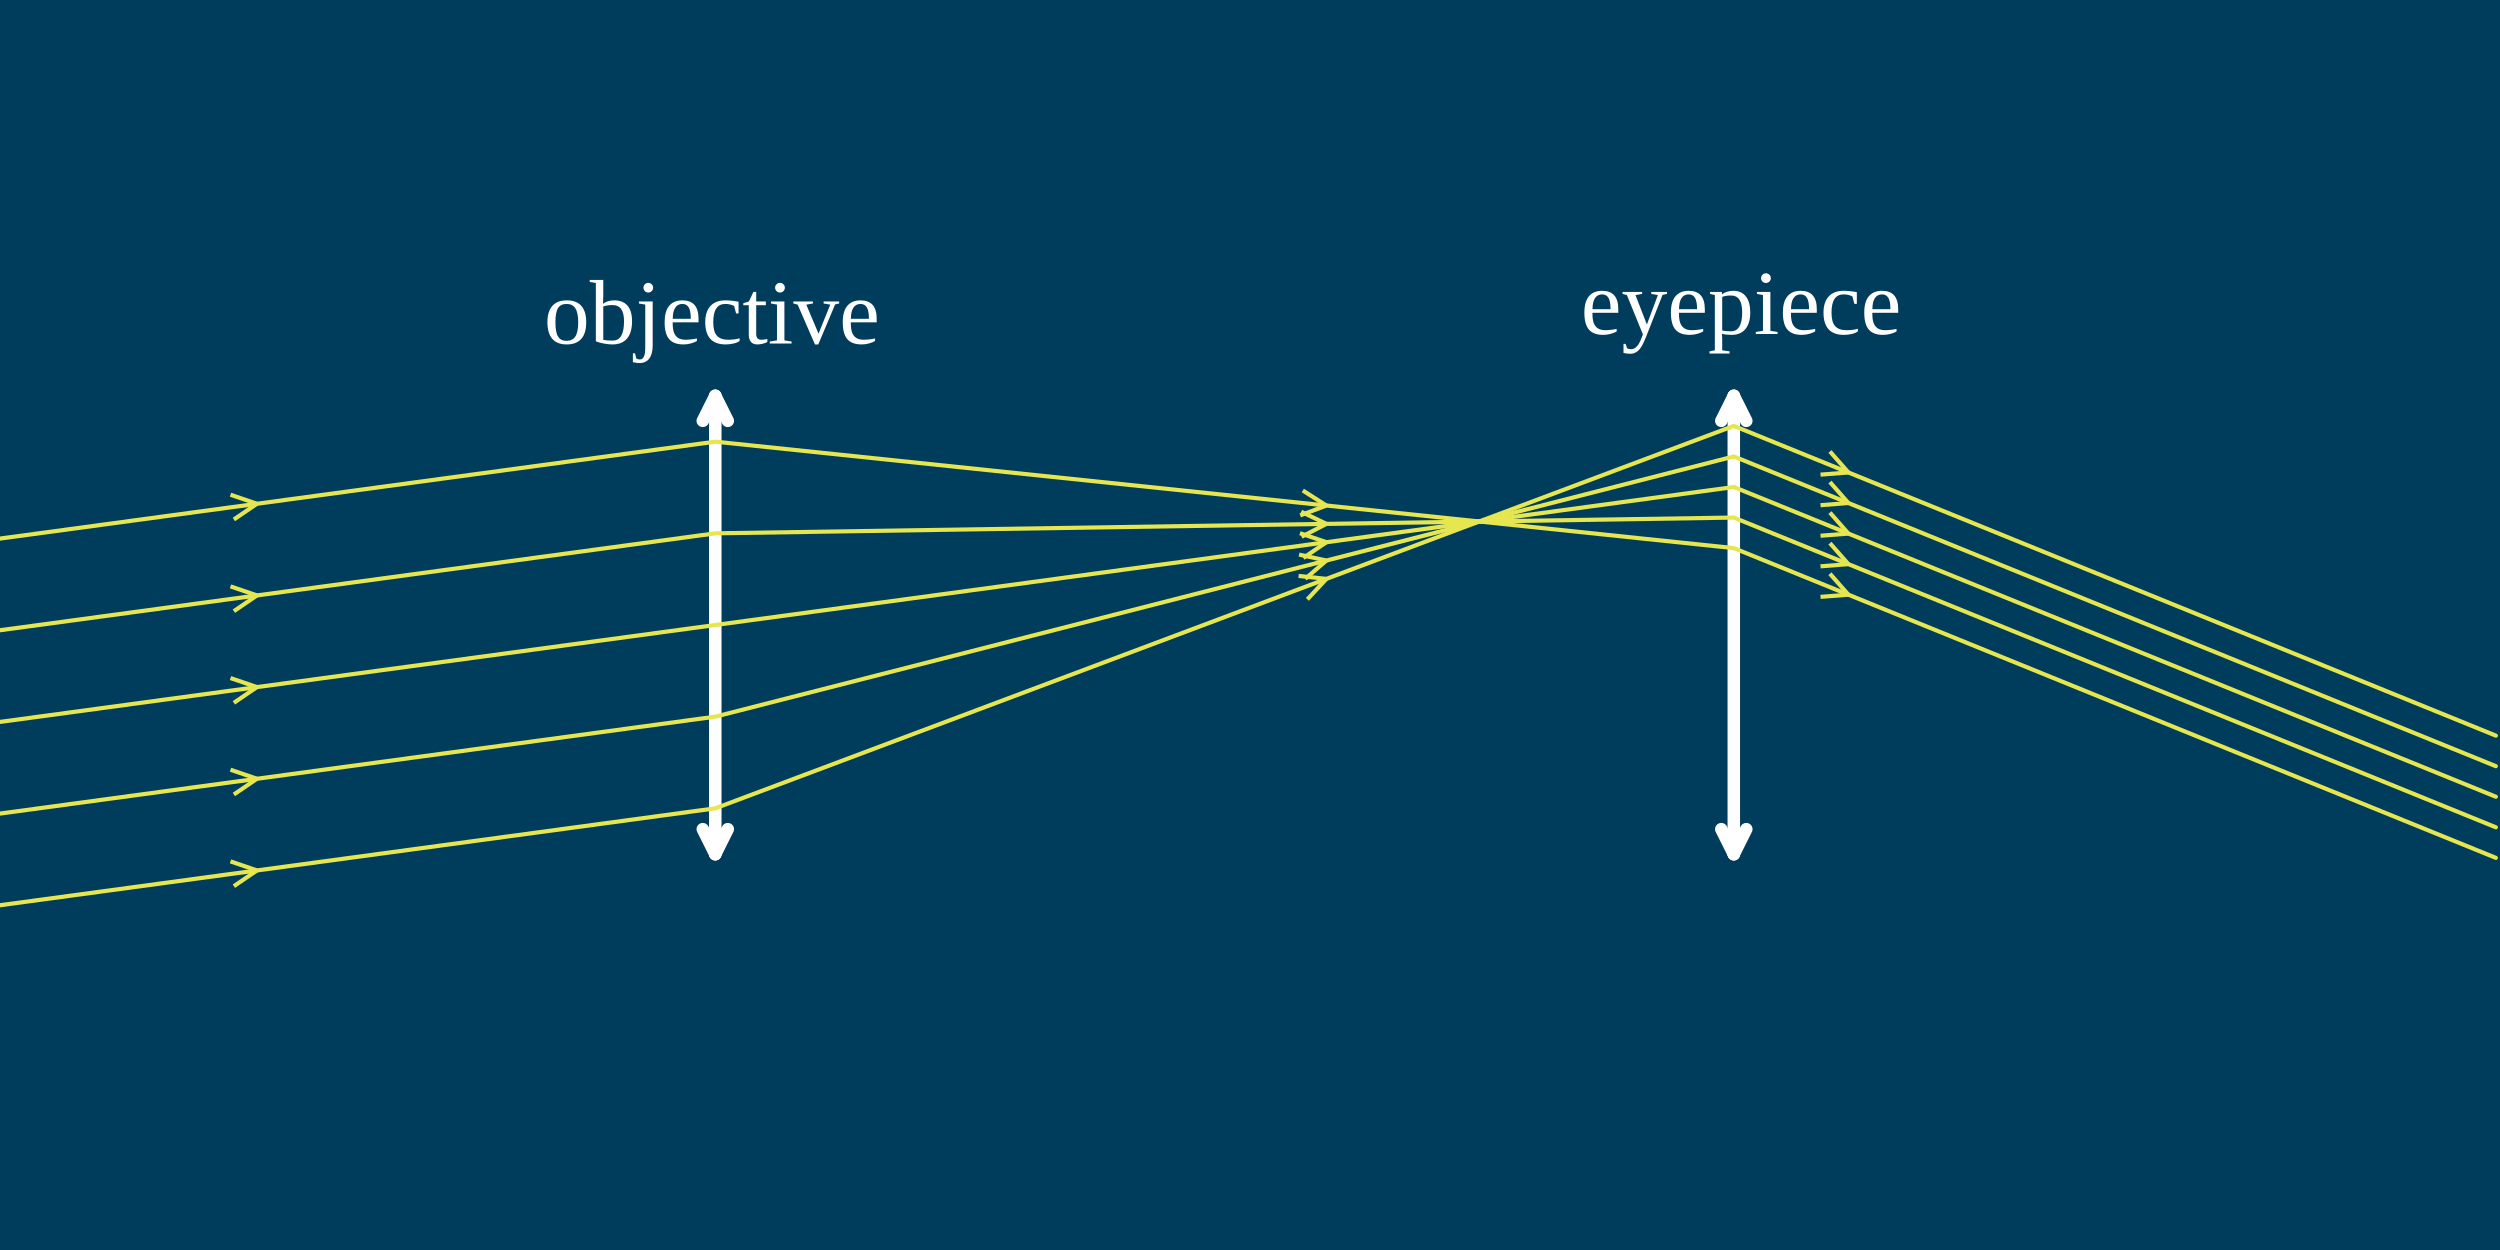
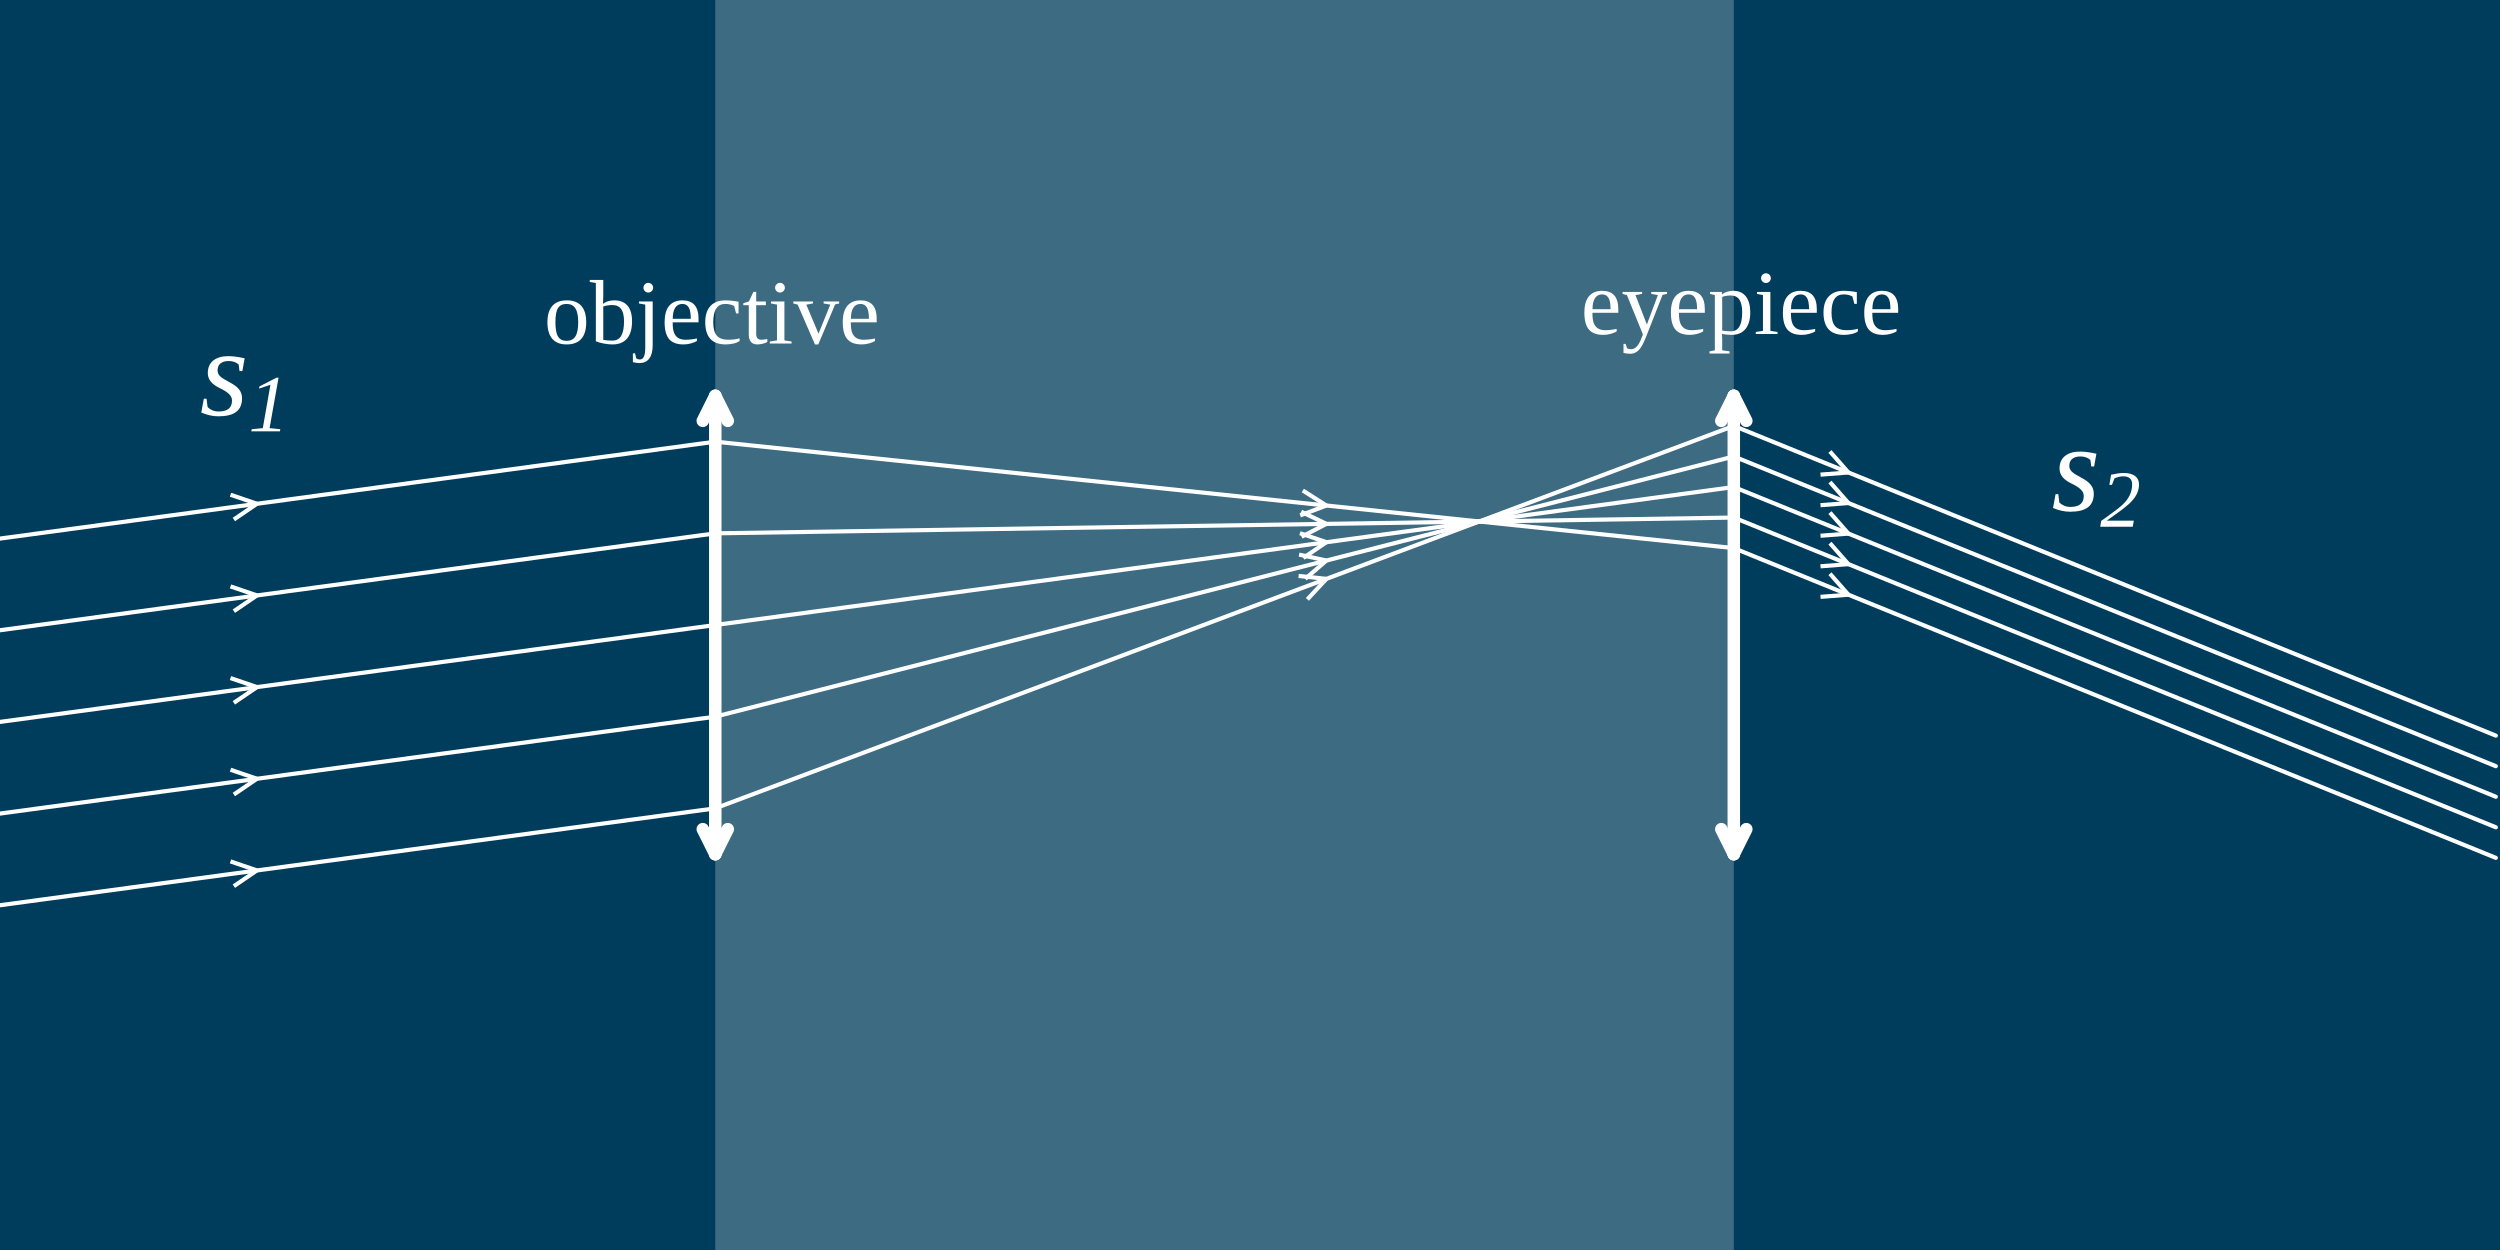
<svg xmlns="http://www.w3.org/2000/svg" version="1.1" width="640" height="320" viewBox="0 0 600 300" id="svg2">
  <defs id="defs4" />
  <g id="g8">
    <rect style="fill:#003d5c;fill-opacity:1;stroke:none" id="rect10" height="300" width="600" y="0" x="0" />
  </g>
  <g id="g14" transform="matrix(1,0,0,-1,300,150)">
    <path d="M -128.333,55 V -55" stroke-miterlimit="10" id="path16" style="fill:none;stroke:#ffffff;stroke-width:3;stroke-linecap:round;stroke-miterlimit:10;stroke-dasharray:none;stroke-opacity:1;paint-order:fill stroke markers" />
    <path d="m -131.333,49 3,6" stroke-miterlimit="10" id="path18" style="fill:none;stroke:#ffffff;stroke-width:3;stroke-linecap:round;stroke-miterlimit:10;stroke-dasharray:none;stroke-opacity:1;paint-order:fill stroke markers" />
    <path d="m -128.333,55 3,-6" stroke-miterlimit="10" id="path20" style="fill:none;stroke:#ffffff;stroke-width:3;stroke-linecap:round;stroke-miterlimit:10;stroke-dasharray:none;stroke-opacity:1;paint-order:fill stroke markers" />
    <path d="m -125.333,-49 -3,-6" stroke-miterlimit="10" id="path22" style="fill:none;stroke:#ffffff;stroke-width:3;stroke-linecap:round;stroke-miterlimit:10;stroke-dasharray:none;stroke-opacity:1;paint-order:fill stroke markers" />
    <path d="m -128.333,-55 -3,6" stroke-miterlimit="10" id="path24" style="fill:none;stroke:#ffffff;stroke-width:3;stroke-linecap:round;stroke-miterlimit:10;stroke-dasharray:none;stroke-opacity:1;paint-order:fill stroke markers" />
  </g>
  <g id="g26" transform="matrix(1,0,0,-1,300,150)">
    <path d="M 116.111,55 V -55" stroke-miterlimit="10" id="path28" style="fill:none;stroke:#ffffff;stroke-width:3;stroke-linecap:round;stroke-miterlimit:10;stroke-dasharray:none;stroke-opacity:1;paint-order:fill stroke markers" />
    <path d="m 113.111,49 3,6" stroke-miterlimit="10" id="path30" style="fill:none;stroke:#ffffff;stroke-width:3;stroke-linecap:round;stroke-miterlimit:10;stroke-dasharray:none;stroke-opacity:1;paint-order:fill stroke markers" />
    <path d="m 116.111,55 3,-6" stroke-miterlimit="10" id="path32" style="fill:none;stroke:#ffffff;stroke-width:3;stroke-linecap:round;stroke-miterlimit:10;stroke-dasharray:none;stroke-opacity:1;paint-order:fill stroke markers" />
    <path d="m 119.111,-49 -3,-6" stroke-miterlimit="10" id="path34" style="fill:none;stroke:#ffffff;stroke-width:3;stroke-linecap:round;stroke-miterlimit:10;stroke-dasharray:none;stroke-opacity:1;paint-order:fill stroke markers" />
    <path d="m 116.111,-55 -3,6" stroke-miterlimit="10" id="path36" style="fill:none;stroke:#ffffff;stroke-width:3;stroke-linecap:round;stroke-miterlimit:10;stroke-dasharray:none;stroke-opacity:1;paint-order:fill stroke markers" />
  </g>
  <g id="g38" transform="matrix(1,0,0,-1,300,150)" />
-   <g id="g120" transform="matrix(1,0,0,-1,300,150)">
-     <path d="M -1593.452,-154.5 -128.333,44 116.111,18.452 299,-55.884" stroke-miterlimit="10" id="path122" style="fill:none;stroke:#e6e650;stroke-linecap:round;stroke-miterlimit:10;stroke-dasharray:none;stroke-opacity:1;paint-order:fill stroke markers" />
-     <path d="m -244.682,31.264 6.348,-2.167" stroke-miterlimit="10" id="path124" style="fill:none;stroke:#e6e650;stroke-miterlimit:10;stroke-dasharray:none;stroke-opacity:1;paint-order:fill stroke markers" />
-     <path d="m -238.333,29.097 -5.543,-3.778" stroke-miterlimit="10" id="path126" style="fill:none;stroke:#e6e650;stroke-miterlimit:10;stroke-dasharray:none;stroke-opacity:1;paint-order:fill stroke markers" />
-     <path d="m 12.678,32.278 5.656,-3.607" stroke-miterlimit="10" id="path128" style="fill:none;stroke:#e6e650;stroke-miterlimit:10;stroke-dasharray:none;stroke-opacity:1;paint-order:fill stroke markers" />
-     <path d="M 18.333,28.671 12.054,26.311" stroke-miterlimit="10" id="path130" style="fill:none;stroke:#e6e650;stroke-miterlimit:10;stroke-dasharray:none;stroke-opacity:1;paint-order:fill stroke markers" />
-     <path d="m 139.182,12.313 4.429,-5.038" stroke-miterlimit="10" id="path132" style="fill:none;stroke:#e6e650;stroke-miterlimit:10;stroke-dasharray:none;stroke-opacity:1;paint-order:fill stroke markers" />
-     <path d="M 143.611,7.274 136.923,6.754" stroke-miterlimit="10" id="path134" style="fill:none;stroke:#e6e650;stroke-miterlimit:10;stroke-dasharray:none;stroke-opacity:1;paint-order:fill stroke markers" />
+   <g id="g120" transform="matrix(1,0,0,-1,300,150)" style="stroke:#ffffff;stroke-opacity:1">
+     <path d="M -1593.452,-154.5 -128.333,44 116.111,18.452 299,-55.884" stroke-miterlimit="10" id="path122" style="fill:none;stroke:#ffffff;stroke-linecap:round;stroke-miterlimit:10;stroke-dasharray:none;stroke-opacity:1;paint-order:fill stroke markers" />
+     <path d="m -244.682,31.264 6.348,-2.167" stroke-miterlimit="10" id="path124" style="fill:none;stroke:#ffffff;stroke-miterlimit:10;stroke-dasharray:none;stroke-opacity:1;paint-order:fill stroke markers" />
+     <path d="m -238.333,29.097 -5.543,-3.778" stroke-miterlimit="10" id="path126" style="fill:none;stroke:#ffffff;stroke-miterlimit:10;stroke-dasharray:none;stroke-opacity:1;paint-order:fill stroke markers" />
+     <path d="m 12.678,32.278 5.656,-3.607" stroke-miterlimit="10" id="path128" style="fill:none;stroke:#ffffff;stroke-miterlimit:10;stroke-dasharray:none;stroke-opacity:1;paint-order:fill stroke markers" />
+     <path d="M 18.333,28.671 12.054,26.311" stroke-miterlimit="10" id="path130" style="fill:none;stroke:#ffffff;stroke-miterlimit:10;stroke-dasharray:none;stroke-opacity:1;paint-order:fill stroke markers" />
+     <path d="m 139.182,12.313 4.429,-5.038" stroke-miterlimit="10" id="path132" style="fill:none;stroke:#ffffff;stroke-miterlimit:10;stroke-dasharray:none;stroke-opacity:1;paint-order:fill stroke markers" />
+     <path d="M 143.611,7.274 136.923,6.754" stroke-miterlimit="10" id="path134" style="fill:none;stroke:#ffffff;stroke-miterlimit:10;stroke-dasharray:none;stroke-opacity:1;paint-order:fill stroke markers" />
  </g>
-   <g id="g136" transform="matrix(1,0,0,-1,300,150)">
-     <path d="M -1431.071,-154.5 -128.333,22 116.111,25.785 299,-48.551" stroke-miterlimit="10" id="path138" style="fill:none;stroke:#e6e650;stroke-linecap:round;stroke-miterlimit:10;stroke-dasharray:none;stroke-opacity:1;paint-order:fill stroke markers" />
-     <path d="m -244.682,9.264 6.348,-2.167" stroke-miterlimit="10" id="path140" style="fill:none;stroke:#e6e650;stroke-miterlimit:10;stroke-dasharray:none;stroke-opacity:1;paint-order:fill stroke markers" />
-     <path d="M -238.333,7.097 -243.876,3.318" stroke-miterlimit="10" id="path142" style="fill:none;stroke:#e6e650;stroke-miterlimit:10;stroke-dasharray:none;stroke-opacity:1;paint-order:fill stroke markers" />
-     <path d="m 12.288,27.178 6.046,-2.907" stroke-miterlimit="10" id="path144" style="fill:none;stroke:#e6e650;stroke-miterlimit:10;stroke-dasharray:none;stroke-opacity:1;paint-order:fill stroke markers" />
-     <path d="M 18.333,24.271 12.38,21.178" stroke-miterlimit="10" id="path146" style="fill:none;stroke:#e6e650;stroke-miterlimit:10;stroke-dasharray:none;stroke-opacity:1;paint-order:fill stroke markers" />
-     <path d="m 139.182,19.646 4.429,-5.038" stroke-miterlimit="10" id="path148" style="fill:none;stroke:#e6e650;stroke-miterlimit:10;stroke-dasharray:none;stroke-opacity:1;paint-order:fill stroke markers" />
-     <path d="m 143.611,14.608 -6.688,-0.52" stroke-miterlimit="10" id="path150" style="fill:none;stroke:#e6e650;stroke-miterlimit:10;stroke-dasharray:none;stroke-opacity:1;paint-order:fill stroke markers" />
+   <g id="g136" transform="matrix(1,0,0,-1,300,150)" style="stroke:#ffffff;stroke-opacity:1">
+     <path d="M -1431.071,-154.5 -128.333,22 116.111,25.785 299,-48.551" stroke-miterlimit="10" id="path138" style="fill:none;stroke:#ffffff;stroke-linecap:round;stroke-miterlimit:10;stroke-dasharray:none;stroke-opacity:1;paint-order:fill stroke markers" />
+     <path d="m -244.682,9.264 6.348,-2.167" stroke-miterlimit="10" id="path140" style="fill:none;stroke:#ffffff;stroke-miterlimit:10;stroke-dasharray:none;stroke-opacity:1;paint-order:fill stroke markers" />
+     <path d="M -238.333,7.097 -243.876,3.318" stroke-miterlimit="10" id="path142" style="fill:none;stroke:#ffffff;stroke-miterlimit:10;stroke-dasharray:none;stroke-opacity:1;paint-order:fill stroke markers" />
+     <path d="m 12.288,27.178 6.046,-2.907" stroke-miterlimit="10" id="path144" style="fill:none;stroke:#ffffff;stroke-miterlimit:10;stroke-dasharray:none;stroke-opacity:1;paint-order:fill stroke markers" />
+     <path d="M 18.333,24.271 12.38,21.178" stroke-miterlimit="10" id="path146" style="fill:none;stroke:#ffffff;stroke-miterlimit:10;stroke-dasharray:none;stroke-opacity:1;paint-order:fill stroke markers" />
+     <path d="m 139.182,19.646 4.429,-5.038" stroke-miterlimit="10" id="path148" style="fill:none;stroke:#ffffff;stroke-miterlimit:10;stroke-dasharray:none;stroke-opacity:1;paint-order:fill stroke markers" />
+     <path d="m 143.611,14.608 -6.688,-0.52" stroke-miterlimit="10" id="path150" style="fill:none;stroke:#ffffff;stroke-miterlimit:10;stroke-dasharray:none;stroke-opacity:1;paint-order:fill stroke markers" />
  </g>
-   <g id="g152" transform="matrix(1,0,0,-1,300,150)">
-     <path d="M -1268.69,-154.5 -128.333,0 116.111,33.118 299,-41.217" stroke-miterlimit="10" id="path154" style="fill:none;stroke:#e6e650;stroke-linecap:round;stroke-miterlimit:10;stroke-dasharray:none;stroke-opacity:1;paint-order:fill stroke markers" />
-     <path d="m -244.682,-12.736 6.348,-2.167" stroke-miterlimit="10" id="path156" style="fill:none;stroke:#e6e650;stroke-miterlimit:10;stroke-dasharray:none;stroke-opacity:1;paint-order:fill stroke markers" />
-     <path d="m -238.333,-14.903 -5.543,-3.778" stroke-miterlimit="10" id="path158" style="fill:none;stroke:#e6e650;stroke-miterlimit:10;stroke-dasharray:none;stroke-opacity:1;paint-order:fill stroke markers" />
-     <path d="m 11.985,22.038 6.348,-2.167" stroke-miterlimit="10" id="path160" style="fill:none;stroke:#e6e650;stroke-miterlimit:10;stroke-dasharray:none;stroke-opacity:1;paint-order:fill stroke markers" />
-     <path d="M 18.333,19.871 12.79,16.093" stroke-miterlimit="10" id="path162" style="fill:none;stroke:#e6e650;stroke-miterlimit:10;stroke-dasharray:none;stroke-opacity:1;paint-order:fill stroke markers" />
-     <path d="m 139.182,26.979 4.429,-5.038" stroke-miterlimit="10" id="path164" style="fill:none;stroke:#e6e650;stroke-miterlimit:10;stroke-dasharray:none;stroke-opacity:1;paint-order:fill stroke markers" />
-     <path d="m 143.611,21.941 -6.688,-0.52" stroke-miterlimit="10" id="path166" style="fill:none;stroke:#e6e650;stroke-miterlimit:10;stroke-dasharray:none;stroke-opacity:1;paint-order:fill stroke markers" />
+   <g id="g152" transform="matrix(1,0,0,-1,300,150)" style="stroke:#ffffff;stroke-opacity:1">
+     <path d="M -1268.69,-154.5 -128.333,0 116.111,33.118 299,-41.217" stroke-miterlimit="10" id="path154" style="fill:none;stroke:#ffffff;stroke-linecap:round;stroke-miterlimit:10;stroke-dasharray:none;stroke-opacity:1;paint-order:fill stroke markers" />
+     <path d="m -244.682,-12.736 6.348,-2.167" stroke-miterlimit="10" id="path156" style="fill:none;stroke:#ffffff;stroke-miterlimit:10;stroke-dasharray:none;stroke-opacity:1;paint-order:fill stroke markers" />
+     <path d="m -238.333,-14.903 -5.543,-3.778" stroke-miterlimit="10" id="path158" style="fill:none;stroke:#ffffff;stroke-miterlimit:10;stroke-dasharray:none;stroke-opacity:1;paint-order:fill stroke markers" />
+     <path d="m 11.985,22.038 6.348,-2.167" stroke-miterlimit="10" id="path160" style="fill:none;stroke:#ffffff;stroke-miterlimit:10;stroke-dasharray:none;stroke-opacity:1;paint-order:fill stroke markers" />
+     <path d="M 18.333,19.871 12.79,16.093" stroke-miterlimit="10" id="path162" style="fill:none;stroke:#ffffff;stroke-miterlimit:10;stroke-dasharray:none;stroke-opacity:1;paint-order:fill stroke markers" />
+     <path d="m 139.182,26.979 4.429,-5.038" stroke-miterlimit="10" id="path164" style="fill:none;stroke:#ffffff;stroke-miterlimit:10;stroke-dasharray:none;stroke-opacity:1;paint-order:fill stroke markers" />
+     <path d="m 143.611,21.941 -6.688,-0.52" stroke-miterlimit="10" id="path166" style="fill:none;stroke:#ffffff;stroke-miterlimit:10;stroke-dasharray:none;stroke-opacity:1;paint-order:fill stroke markers" />
  </g>
-   <g id="g168" transform="matrix(1,0,0,-1,300,150)">
-     <path d="M -1106.31,-154.5 -128.333,-22 116.111,40.452 299,-33.884" stroke-miterlimit="10" id="path170" style="fill:none;stroke:#e6e650;stroke-linecap:round;stroke-miterlimit:10;stroke-dasharray:none;stroke-opacity:1;paint-order:fill stroke markers" />
-     <path d="m -244.682,-34.736 6.348,-2.167" stroke-miterlimit="10" id="path172" style="fill:none;stroke:#e6e650;stroke-miterlimit:10;stroke-dasharray:none;stroke-opacity:1;paint-order:fill stroke markers" />
-     <path d="m -238.333,-36.903 -5.543,-3.778" stroke-miterlimit="10" id="path174" style="fill:none;stroke:#e6e650;stroke-miterlimit:10;stroke-dasharray:none;stroke-opacity:1;paint-order:fill stroke markers" />
-     <path d="m 11.777,16.892 6.556,-1.421" stroke-miterlimit="10" id="path176" style="fill:none;stroke:#e6e650;stroke-miterlimit:10;stroke-dasharray:none;stroke-opacity:1;paint-order:fill stroke markers" />
-     <path d="M 18.333,15.471 13.263,11.079" stroke-miterlimit="10" id="path178" style="fill:none;stroke:#e6e650;stroke-miterlimit:10;stroke-dasharray:none;stroke-opacity:1;paint-order:fill stroke markers" />
-     <path d="m 139.182,34.313 4.429,-5.038" stroke-miterlimit="10" id="path180" style="fill:none;stroke:#e6e650;stroke-miterlimit:10;stroke-dasharray:none;stroke-opacity:1;paint-order:fill stroke markers" />
-     <path d="m 143.611,29.274 -6.688,-0.52" stroke-miterlimit="10" id="path182" style="fill:none;stroke:#e6e650;stroke-miterlimit:10;stroke-dasharray:none;stroke-opacity:1;paint-order:fill stroke markers" />
+   <g id="g168" transform="matrix(1,0,0,-1,300,150)" style="stroke:#ffffff;stroke-opacity:1">
+     <path d="M -1106.31,-154.5 -128.333,-22 116.111,40.452 299,-33.884" stroke-miterlimit="10" id="path170" style="fill:none;stroke:#ffffff;stroke-linecap:round;stroke-miterlimit:10;stroke-dasharray:none;stroke-opacity:1;paint-order:fill stroke markers" />
+     <path d="m -244.682,-34.736 6.348,-2.167" stroke-miterlimit="10" id="path172" style="fill:none;stroke:#ffffff;stroke-miterlimit:10;stroke-dasharray:none;stroke-opacity:1;paint-order:fill stroke markers" />
+     <path d="m -238.333,-36.903 -5.543,-3.778" stroke-miterlimit="10" id="path174" style="fill:none;stroke:#ffffff;stroke-miterlimit:10;stroke-dasharray:none;stroke-opacity:1;paint-order:fill stroke markers" />
+     <path d="m 11.777,16.892 6.556,-1.421" stroke-miterlimit="10" id="path176" style="fill:none;stroke:#ffffff;stroke-miterlimit:10;stroke-dasharray:none;stroke-opacity:1;paint-order:fill stroke markers" />
+     <path d="M 18.333,15.471 13.263,11.079" stroke-miterlimit="10" id="path178" style="fill:none;stroke:#ffffff;stroke-miterlimit:10;stroke-dasharray:none;stroke-opacity:1;paint-order:fill stroke markers" />
+     <path d="m 139.182,34.313 4.429,-5.038" stroke-miterlimit="10" id="path180" style="fill:none;stroke:#ffffff;stroke-miterlimit:10;stroke-dasharray:none;stroke-opacity:1;paint-order:fill stroke markers" />
+     <path d="m 143.611,29.274 -6.688,-0.52" stroke-miterlimit="10" id="path182" style="fill:none;stroke:#ffffff;stroke-miterlimit:10;stroke-dasharray:none;stroke-opacity:1;paint-order:fill stroke markers" />
  </g>
-   <g id="g184" transform="matrix(1,0,0,-1,300,150)">
-     <path d="M -943.929,-154.5 -128.333,-44 116.111,47.785 299,-26.551" stroke-miterlimit="10" id="path186" style="fill:none;stroke:#e6e650;stroke-linecap:round;stroke-miterlimit:10;stroke-dasharray:none;stroke-opacity:1;paint-order:fill stroke markers" />
-     <path d="m -244.682,-56.736 6.348,-2.167" stroke-miterlimit="10" id="path188" style="fill:none;stroke:#e6e650;stroke-miterlimit:10;stroke-dasharray:none;stroke-opacity:1;paint-order:fill stroke markers" />
-     <path d="m -238.333,-58.903 -5.543,-3.778" stroke-miterlimit="10" id="path190" style="fill:none;stroke:#e6e650;stroke-miterlimit:10;stroke-dasharray:none;stroke-opacity:1;paint-order:fill stroke markers" />
-     <path d="m 11.662,11.77 6.672,-0.699" stroke-miterlimit="10" id="path192" style="fill:none;stroke:#e6e650;stroke-miterlimit:10;stroke-dasharray:none;stroke-opacity:1;paint-order:fill stroke markers" />
-     <path d="M 18.333,11.071 13.771,6.153" stroke-miterlimit="10" id="path194" style="fill:none;stroke:#e6e650;stroke-miterlimit:10;stroke-dasharray:none;stroke-opacity:1;paint-order:fill stroke markers" />
-     <path d="m 139.182,41.646 4.429,-5.038" stroke-miterlimit="10" id="path196" style="fill:none;stroke:#e6e650;stroke-miterlimit:10;stroke-dasharray:none;stroke-opacity:1;paint-order:fill stroke markers" />
-     <path d="m 143.611,36.608 -6.688,-0.52" stroke-miterlimit="10" id="path198" style="fill:none;stroke:#e6e650;stroke-miterlimit:10;stroke-dasharray:none;stroke-opacity:1;paint-order:fill stroke markers" />
+   <g id="g184" transform="matrix(1,0,0,-1,300,150)" style="stroke:#ffffff;stroke-opacity:1">
+     <path d="M -943.929,-154.5 -128.333,-44 116.111,47.785 299,-26.551" stroke-miterlimit="10" id="path186" style="fill:none;stroke:#ffffff;stroke-linecap:round;stroke-miterlimit:10;stroke-dasharray:none;stroke-opacity:1;paint-order:fill stroke markers" />
+     <path d="m -244.682,-56.736 6.348,-2.167" stroke-miterlimit="10" id="path188" style="fill:none;stroke:#ffffff;stroke-miterlimit:10;stroke-dasharray:none;stroke-opacity:1;paint-order:fill stroke markers" />
+     <path d="m -238.333,-58.903 -5.543,-3.778" stroke-miterlimit="10" id="path190" style="fill:none;stroke:#ffffff;stroke-miterlimit:10;stroke-dasharray:none;stroke-opacity:1;paint-order:fill stroke markers" />
+     <path d="m 11.662,11.77 6.672,-0.699" stroke-miterlimit="10" id="path192" style="fill:none;stroke:#ffffff;stroke-miterlimit:10;stroke-dasharray:none;stroke-opacity:1;paint-order:fill stroke markers" />
+     <path d="M 18.333,11.071 13.771,6.153" stroke-miterlimit="10" id="path194" style="fill:none;stroke:#ffffff;stroke-miterlimit:10;stroke-dasharray:none;stroke-opacity:1;paint-order:fill stroke markers" />
+     <path d="m 139.182,41.646 4.429,-5.038" stroke-miterlimit="10" id="path196" style="fill:none;stroke:#ffffff;stroke-miterlimit:10;stroke-dasharray:none;stroke-opacity:1;paint-order:fill stroke markers" />
+     <path d="m 143.611,36.608 -6.688,-0.52" stroke-miterlimit="10" id="path198" style="fill:none;stroke:#ffffff;stroke-miterlimit:10;stroke-dasharray:none;stroke-opacity:1;paint-order:fill stroke markers" />
  </g>
  <g id="g200" transform="matrix(1,0,0,-1,300,150)" />
  <g id="g202" transform="matrix(1,0,0,-1,300,150)" />
  <g id="g204" transform="matrix(1,0,0,-1,300,150)" />
  <g id="g206" transform="matrix(1,0,0,-1,300,150)" />
  <g id="g208" transform="matrix(1,0,0,-1,300,150)" />
  <text xml:space="preserve" style="font-style:normal;font-weight:normal;line-height:0%;font-family:'Times New Roman';-inkscape-font-specification:'Times New Roman';letter-spacing:0px;word-spacing:0px;fill:#000000;fill-opacity:1;stroke:none" x="124.427" y="42.748" id="text3290">
    <tspan id="tspan3292" x="124.427" y="42.748" style="font-size:28px;line-height:1.25"> </tspan>
  </text>
  <text xml:space="preserve" style="font-style:normal;font-weight:normal;line-height:0%;font-family:'Times New Roman';-inkscape-font-specification:'Times New Roman';letter-spacing:0px;word-spacing:0px;fill:#000000;fill-opacity:1;stroke:none" x="372.519" y="49.618" id="text3294">
    <tspan id="tspan3296" x="372.519" y="49.618" style="font-size:28px;line-height:1.25"> </tspan>
  </text>
  <text xml:space="preserve" style="font-style:normal;font-weight:normal;line-height:0%;font-family:'Times New Roman';-inkscape-font-specification:'Times New Roman';letter-spacing:0px;word-spacing:0px;fill:#ffffff;fill-opacity:1;stroke:none" x="130.534" y="82.443" id="text3298">
    <tspan id="tspan3300" x="130.534" y="82.443" style="font-size:22px;line-height:1.25">objective</tspan>
  </text>
  <text xml:space="preserve" style="font-style:normal;font-weight:normal;line-height:0%;font-family:'Times New Roman';-inkscape-font-specification:'Times New Roman';letter-spacing:0px;word-spacing:0px;fill:#ffffff;fill-opacity:1;stroke:none" x="379.389" y="80.153" id="text3302">
    <tspan id="tspan3304" x="379.389" y="80.153" style="font-size:22px;line-height:1.25">eyepiece</tspan>
  </text>
  <text xml:space="preserve" style="font-style:normal;font-weight:normal;line-height:0%;font-family:'Times New Roman';-inkscape-font-specification:'Times New Roman';letter-spacing:0px;word-spacing:0px;fill:#000000;fill-opacity:1;stroke:none" x="206.87" y="334.351" id="text3306">
    <tspan id="tspan3308" x="206.87" y="334.351" style="font-size:22px;line-height:1.25">d</tspan>
  </text>
  <text xml:space="preserve" style="font-style:normal;font-weight:normal;line-height:0%;font-family:'Times New Roman';-inkscape-font-specification:'Times New Roman';letter-spacing:0px;word-spacing:0px;fill:#000000;fill-opacity:1;stroke:none" x="259.542" y="329.771" id="text3310">
    <tspan id="tspan3312" x="259.542" y="329.771" style="font-size:22px;line-height:1.25">h</tspan>
  </text>
  <text xml:space="preserve" style="font-style:normal;font-weight:normal;line-height:0%;font-family:'Times New Roman';-inkscape-font-specification:'Times New Roman';letter-spacing:0px;word-spacing:0px;fill:#000000;fill-opacity:1;stroke:none" x="443.511" y="338.931" id="text3314">
    <tspan id="tspan3316" x="443.511" y="338.931" style="font-size:22px;line-height:1.25">e</tspan>
  </text>
  <text xml:space="preserve" style="font-style:normal;font-weight:normal;line-height:0%;font-family:'Times New Roman';-inkscape-font-specification:'Times New Roman';letter-spacing:0px;word-spacing:0px;fill:#000000;fill-opacity:1;stroke:none" x="141.985" y="326.718" id="text3318">
    <tspan id="tspan3320" x="141.985" y="326.718" style="font-size:22px;line-height:1.25">a</tspan>
  </text>
  <text xml:space="preserve" style="font-style:normal;font-weight:normal;line-height:0%;font-family:'Times New Roman';-inkscape-font-specification:'Times New Roman';letter-spacing:0px;word-spacing:0px;fill:#000000;fill-opacity:1;stroke:none" x="504.58" y="333.588" id="text3322">
    <tspan id="tspan3324" x="504.58" y="333.588" style="font-size:22px;line-height:1.25">b</tspan>
  </text>
+   <rect style="fill:#ffffff;fill-opacity:0.235;stroke:none;stroke-width:1.875;stroke-linecap:butt;stroke-miterlimit:4;stroke-dasharray:none;stroke-dashoffset:0;stroke-opacity:1" id="rect868" width="244.444" height="318.969" x="171.667" y="-9.485" />
+   <text xml:space="preserve" style="font-style:normal;font-variant:normal;font-weight:bold;font-stretch:normal;font-size:30px;line-height:1.25;font-family:sans-serif;-inkscape-font-specification:'sans-serif Bold';letter-spacing:0px;word-spacing:0px;fill:#000000;fill-opacity:1;stroke:none;stroke-width:0.938" x="47.948" y="99.618" id="text906">
+     <tspan id="tspan904" x="47.948" y="99.618" style="font-style:italic;font-variant:normal;font-weight:normal;font-stretch:normal;font-family:'Times New Roman';-inkscape-font-specification:'Times New Roman, Italic';fill:#ffffff;stroke-width:0.938">s<tspan style="font-size:65%;baseline-shift:sub" id="tspan908">1</tspan>
+     </tspan>
+   </text>
+   <text id="text914" y="122.519" x="492.366" style="font-style:normal;font-variant:normal;font-weight:bold;font-stretch:normal;font-size:30px;line-height:1.25;font-family:sans-serif;-inkscape-font-specification:'sans-serif Bold';letter-spacing:0px;word-spacing:0px;fill:#000000;fill-opacity:1;stroke:none;stroke-width:0.938" xml:space="preserve">
+     <tspan style="font-style:italic;font-variant:normal;font-weight:normal;font-stretch:normal;font-family:'Times New Roman';-inkscape-font-specification:'Times New Roman, Italic';fill:#ffffff;stroke-width:0.938" y="122.519" x="492.366" id="tspan912">s<tspan style="font-size:65%;baseline-shift:sub" id="tspan916">2</tspan>
+     </tspan>
+   </text>
</svg>
